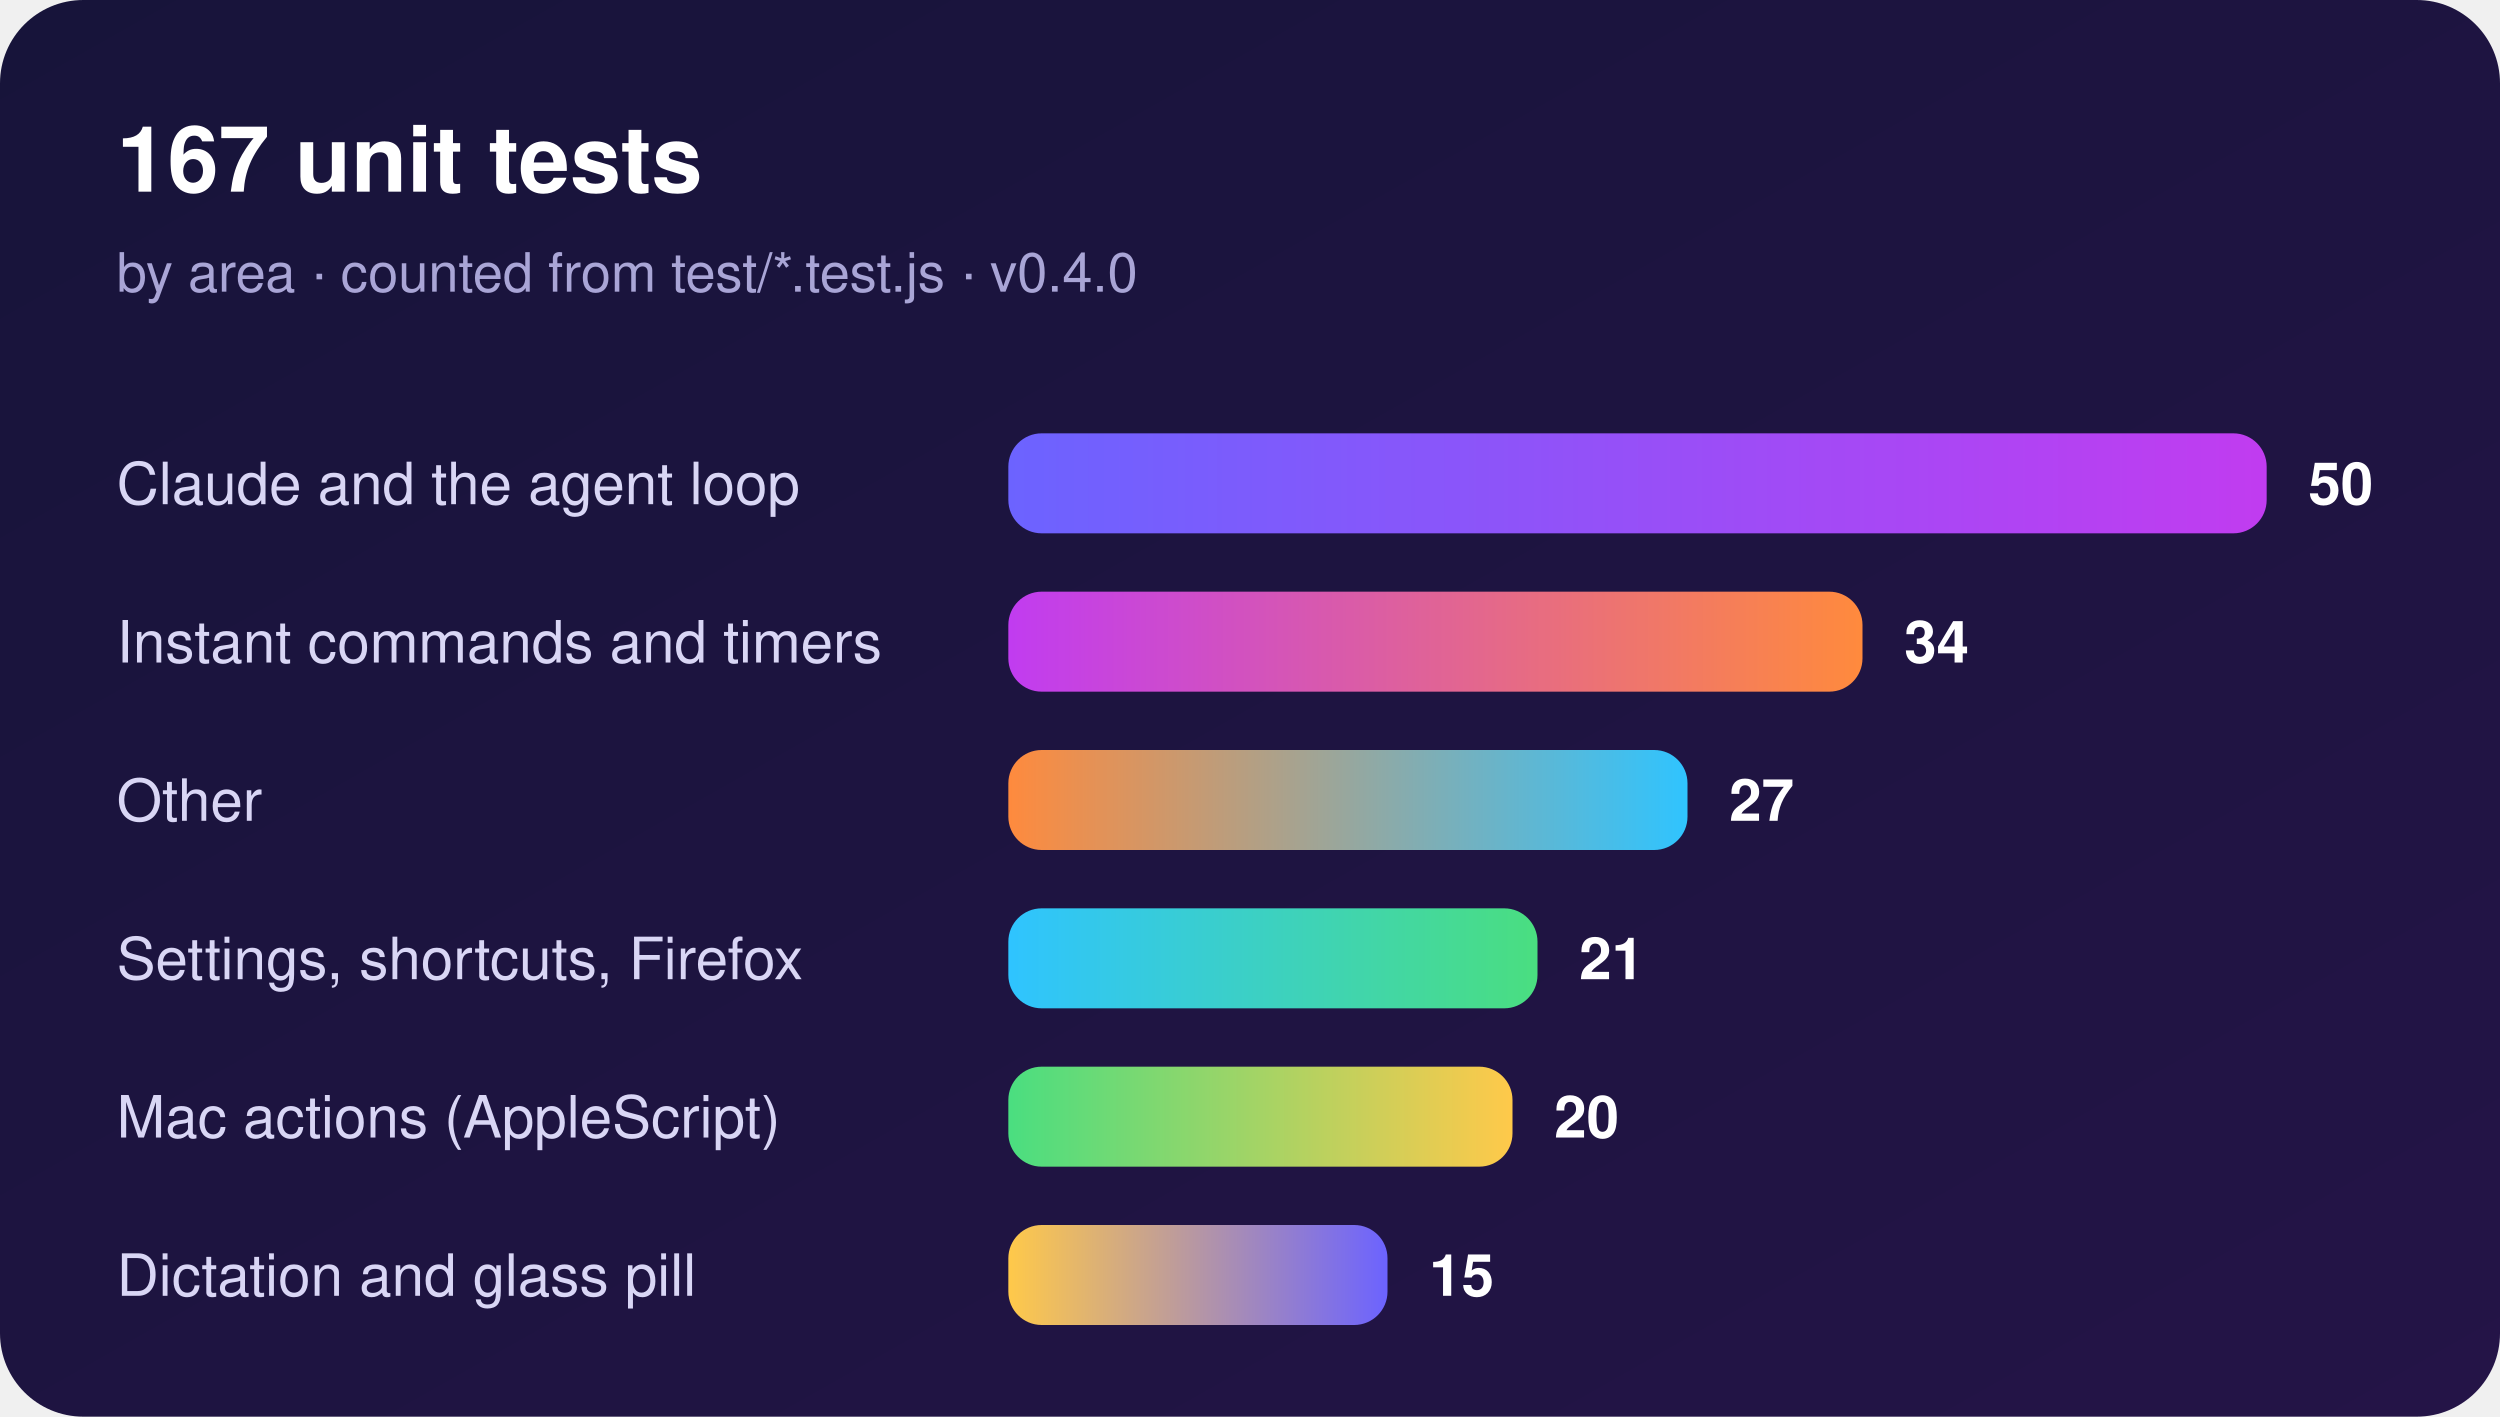
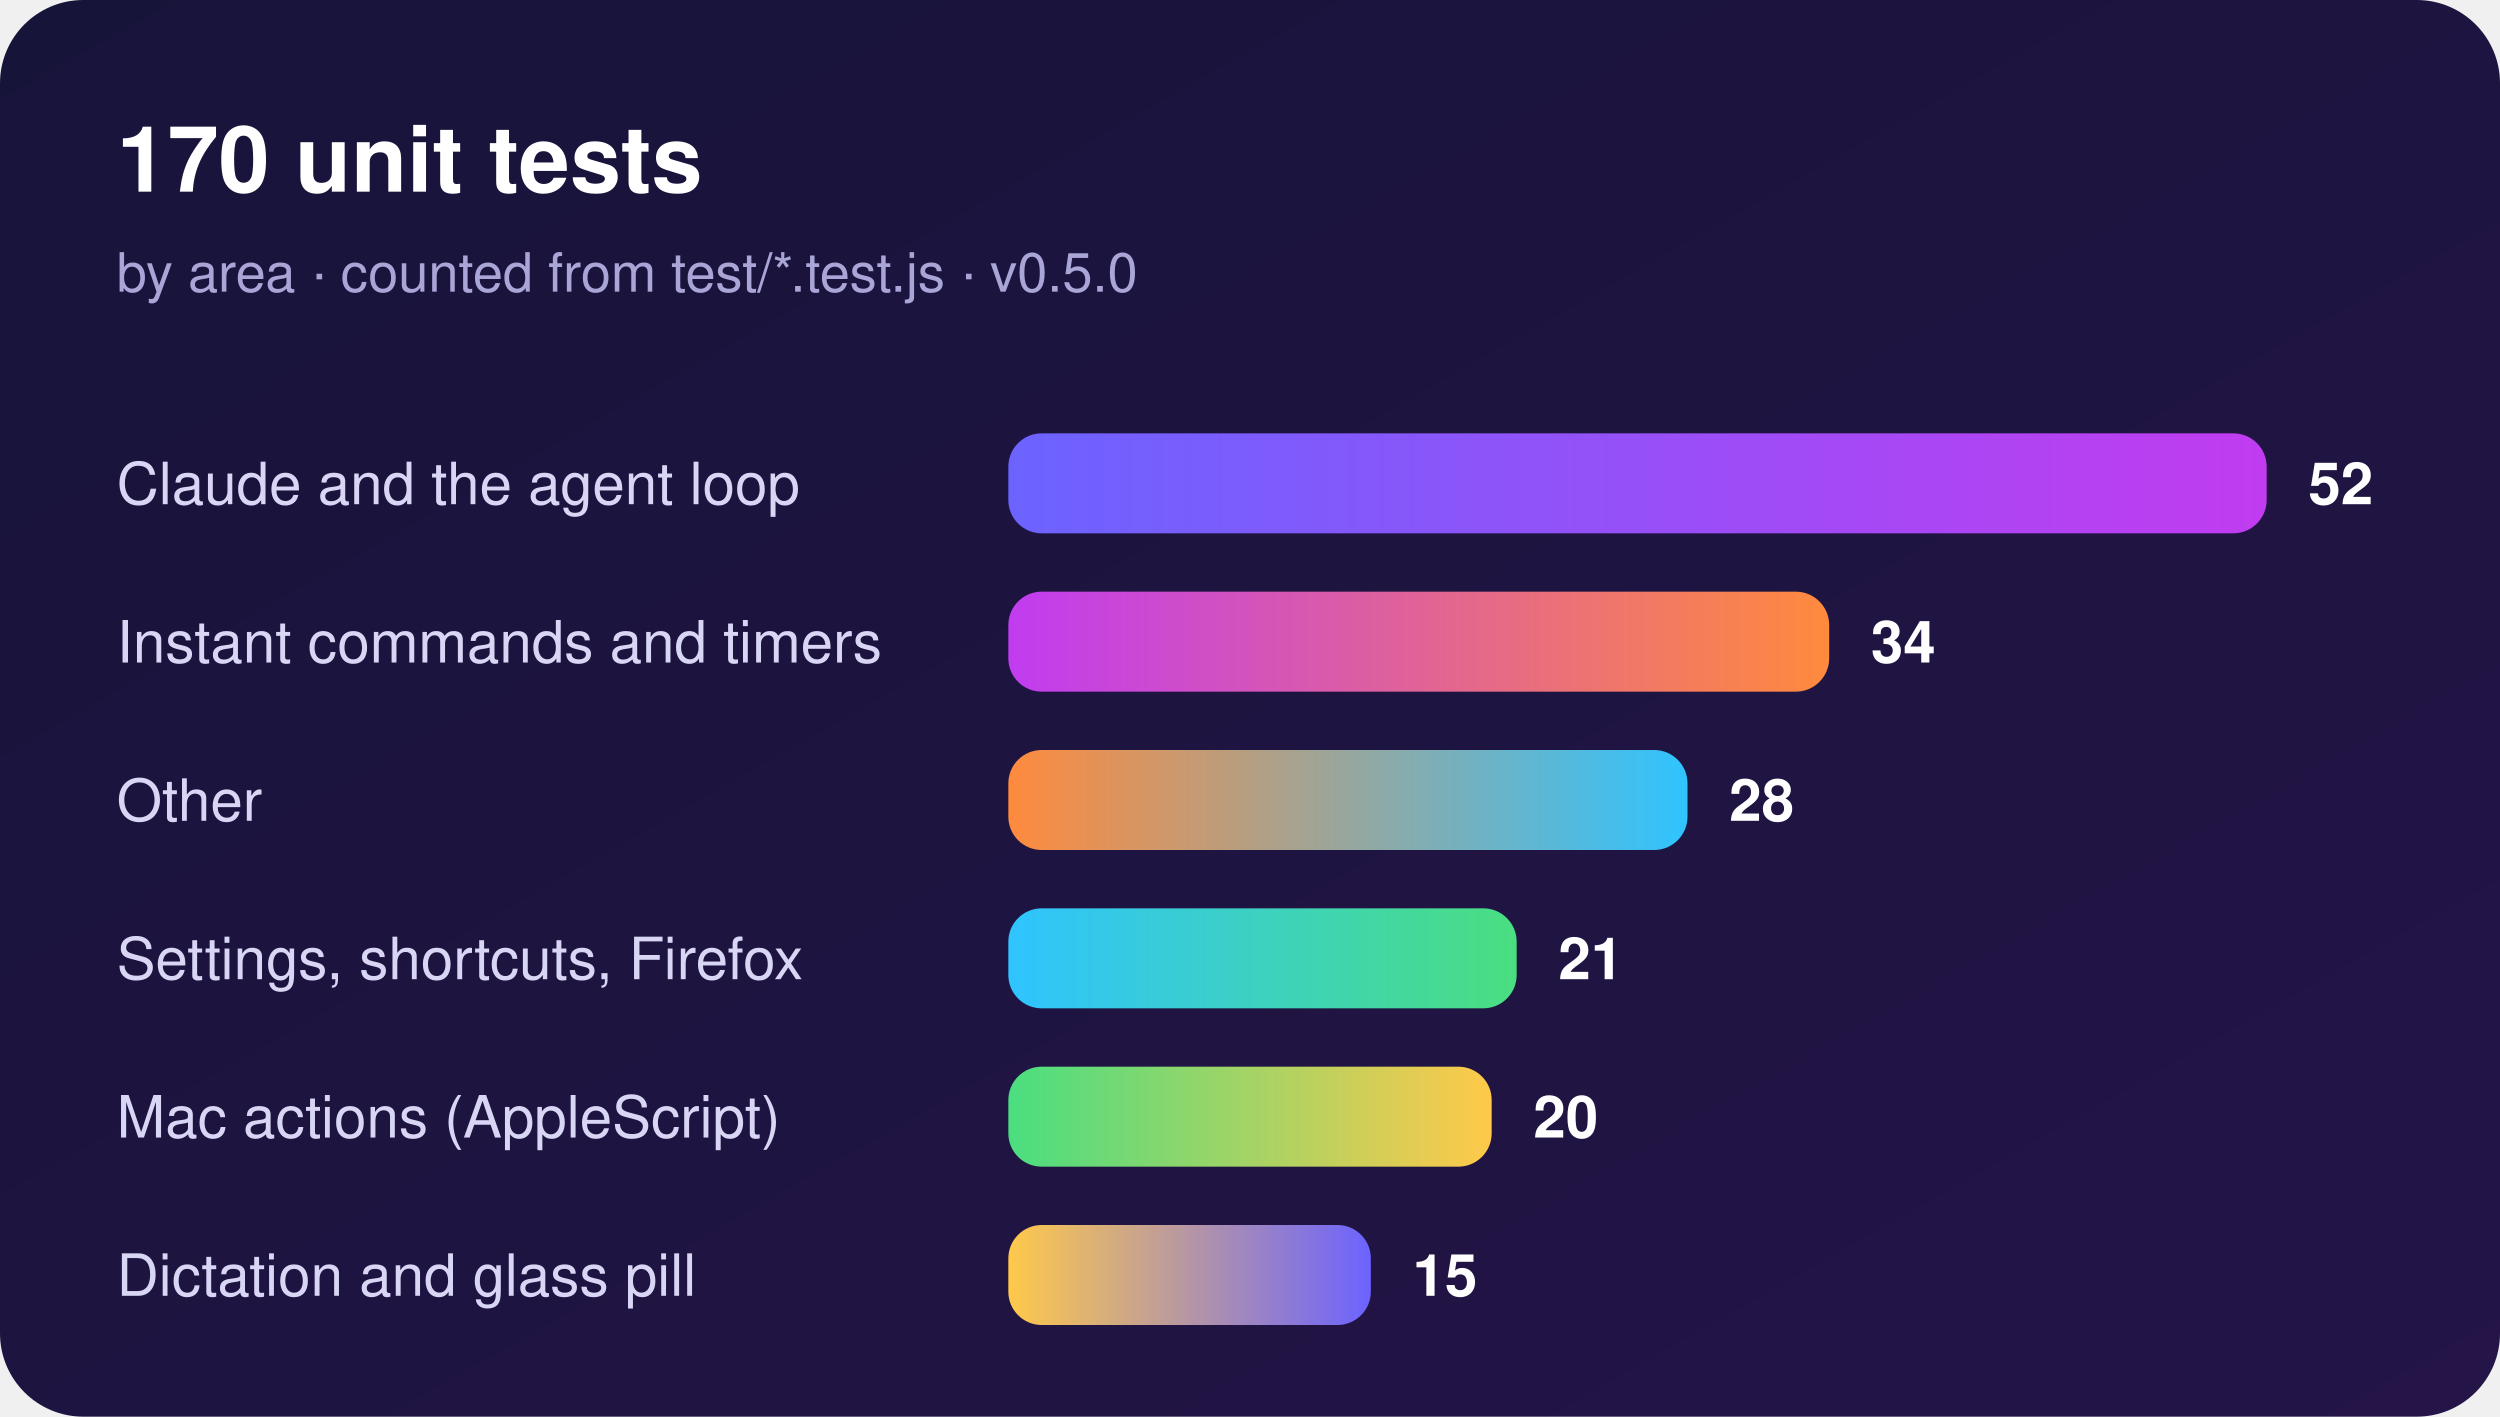
- <svg xmlns="http://www.w3.org/2000/svg" viewBox="0 0 600 340" width="600" height="340" role="img" aria-label="Bar chart: 167 unit tests by area">
+ <svg xmlns="http://www.w3.org/2000/svg" viewBox="0 0 600 340" width="600" height="340" role="img" aria-label="Bar chart: 170 unit tests by area">
  <defs>
    <linearGradient id="g0" x1="0" x2="1">
      <stop offset="0" stop-color="#6C63FF" />
      <stop offset="1" stop-color="#C13CF0" />
    </linearGradient>
    <linearGradient id="g1" x1="0" x2="1">
      <stop offset="0" stop-color="#C13CF0" />
      <stop offset="1" stop-color="#FF8A3D" />
    </linearGradient>
    <linearGradient id="g2" x1="0" x2="1">
      <stop offset="0" stop-color="#FF8A3D" />
      <stop offset="1" stop-color="#2FC4FF" />
    </linearGradient>
    <linearGradient id="g3" x1="0" x2="1">
      <stop offset="0" stop-color="#2FC4FF" />
      <stop offset="1" stop-color="#4ADE80" />
    </linearGradient>
    <linearGradient id="g4" x1="0" x2="1">
      <stop offset="0" stop-color="#4ADE80" />
      <stop offset="1" stop-color="#FFC94A" />
    </linearGradient>
    <linearGradient id="g5" x1="0" x2="1">
      <stop offset="0" stop-color="#FFC94A" />
      <stop offset="1" stop-color="#6C63FF" />
    </linearGradient>
    <linearGradient id="card" x1="0" y1="0" x2="1" y2="1">
      <stop offset="0" stop-color="#17143A" />
      <stop offset="1" stop-color="#241447" />
    </linearGradient>
  </defs>
  <g font-family="-apple-system, BlinkMacSystemFont, 'SF Pro Text', 'Segoe UI', Helvetica, Arial, sans-serif">
    <rect width="600" height="340" rx="20" fill="url(#card)" />
-     <text x="28" y="46" fill="#fff" font-size="22" font-weight="700">167 unit tests</text>
-     <text x="28" y="70" fill="#A9A5D6" font-size="13">by area · counted from test/*.test.js · v0.4.0</text>
+     <text x="28" y="46" fill="#fff" font-size="22" font-weight="700">170 unit tests</text>
+     <text x="28" y="70" fill="#A9A5D6" font-size="13">by area · counted from test/*.test.js · v0.5.0</text>
    <text x="28" y="121" fill="#D9D6F5" font-size="14">Claude and the agent loop</text>
    <rect x="242" y="104" width="302" height="24" rx="8" fill="url(#g0)" />
-     <text x="554" y="121" fill="#fff" font-size="14" font-weight="700">50</text>
+     <text x="554" y="121" fill="#fff" font-size="14" font-weight="700">52</text>
    <text x="28" y="159" fill="#D9D6F5" font-size="14">Instant commands and timers</text>
-     <rect x="242" y="142" width="205" height="24" rx="8" fill="url(#g1)" />
-     <text x="457" y="159" fill="#fff" font-size="14" font-weight="700">34</text>
+     <rect x="242" y="142" width="197" height="24" rx="8" fill="url(#g1)" />
+     <text x="449" y="159" fill="#fff" font-size="14" font-weight="700">34</text>
    <text x="28" y="197" fill="#D9D6F5" font-size="14">Other</text>
    <rect x="242" y="180" width="163" height="24" rx="8" fill="url(#g2)" />
-     <text x="415" y="197" fill="#fff" font-size="14" font-weight="700">27</text>
+     <text x="415" y="197" fill="#fff" font-size="14" font-weight="700">28</text>
    <text x="28" y="235" fill="#D9D6F5" font-size="14">Settings, shortcuts, Firefox</text>
-     <rect x="242" y="218" width="127" height="24" rx="8" fill="url(#g3)" />
-     <text x="379" y="235" fill="#fff" font-size="14" font-weight="700">21</text>
+     <rect x="242" y="218" width="122" height="24" rx="8" fill="url(#g3)" />
+     <text x="374" y="235" fill="#fff" font-size="14" font-weight="700">21</text>
    <text x="28" y="273" fill="#D9D6F5" font-size="14">Mac actions (AppleScript)</text>
-     <rect x="242" y="256" width="121" height="24" rx="8" fill="url(#g4)" />
-     <text x="373" y="273" fill="#fff" font-size="14" font-weight="700">20</text>
+     <rect x="242" y="256" width="116" height="24" rx="8" fill="url(#g4)" />
+     <text x="368" y="273" fill="#fff" font-size="14" font-weight="700">20</text>
    <text x="28" y="311" fill="#D9D6F5" font-size="14">Dictation and glass pill</text>
-     <rect x="242" y="294" width="91" height="24" rx="8" fill="url(#g5)" />
-     <text x="343" y="311" fill="#fff" font-size="14" font-weight="700">15</text>
+     <rect x="242" y="294" width="87" height="24" rx="8" fill="url(#g5)" />
+     <text x="339" y="311" fill="#fff" font-size="14" font-weight="700">15</text>
  </g>
</svg>
